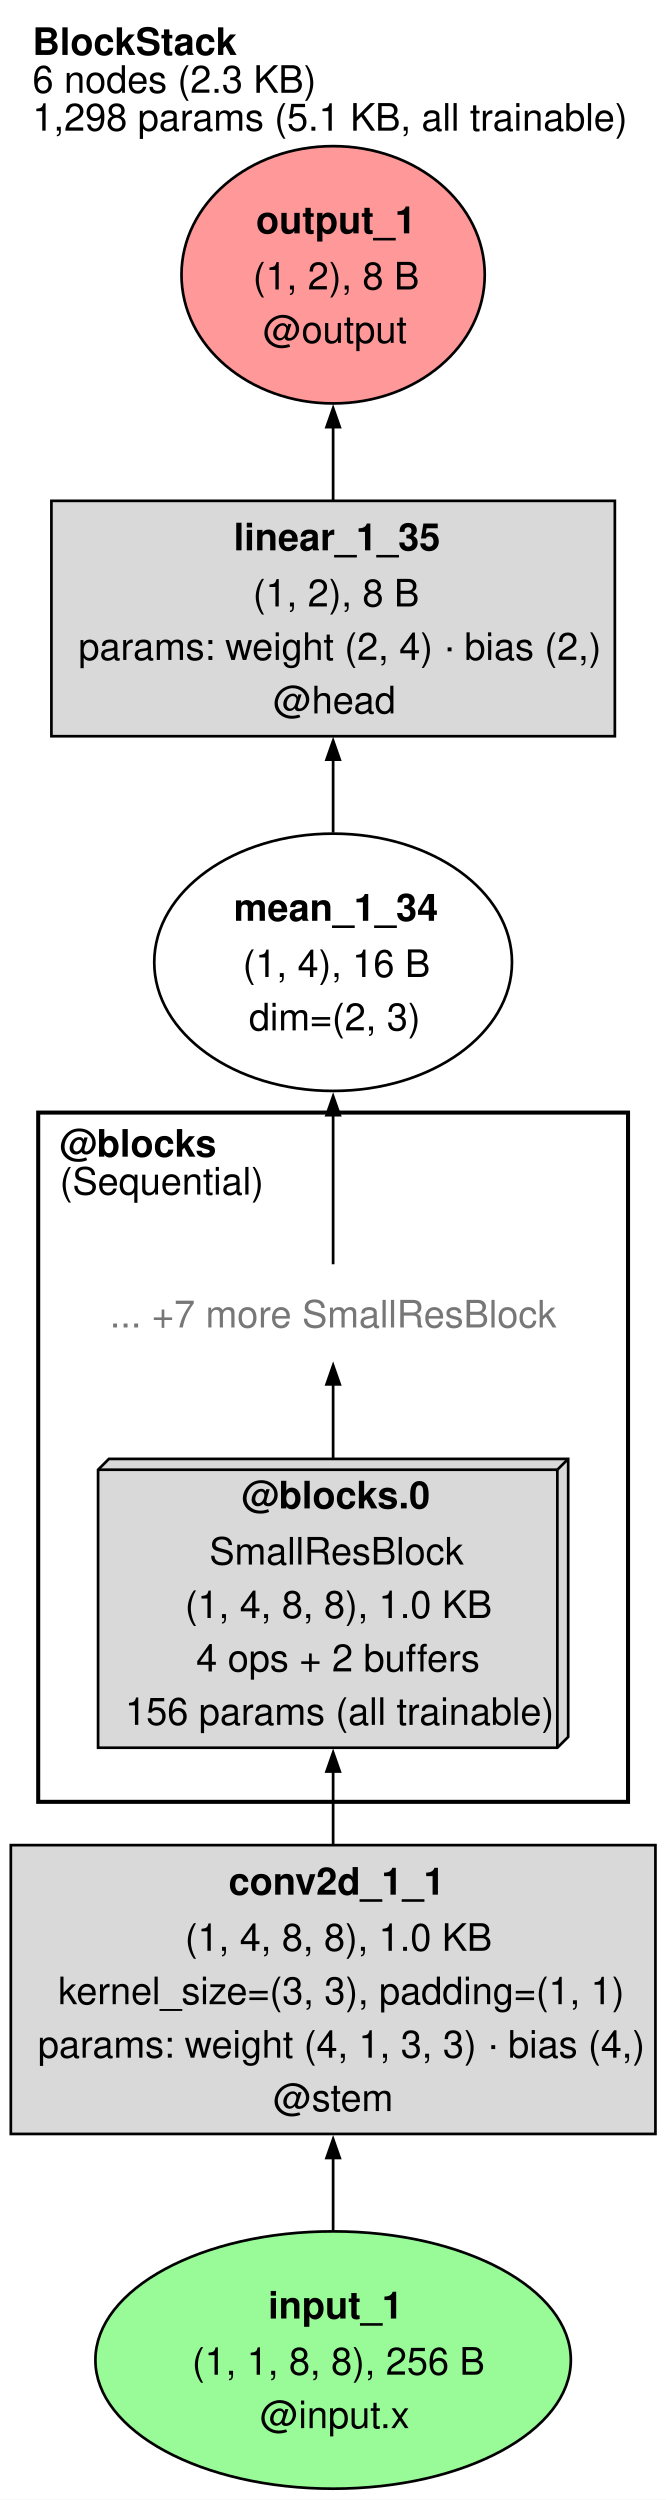
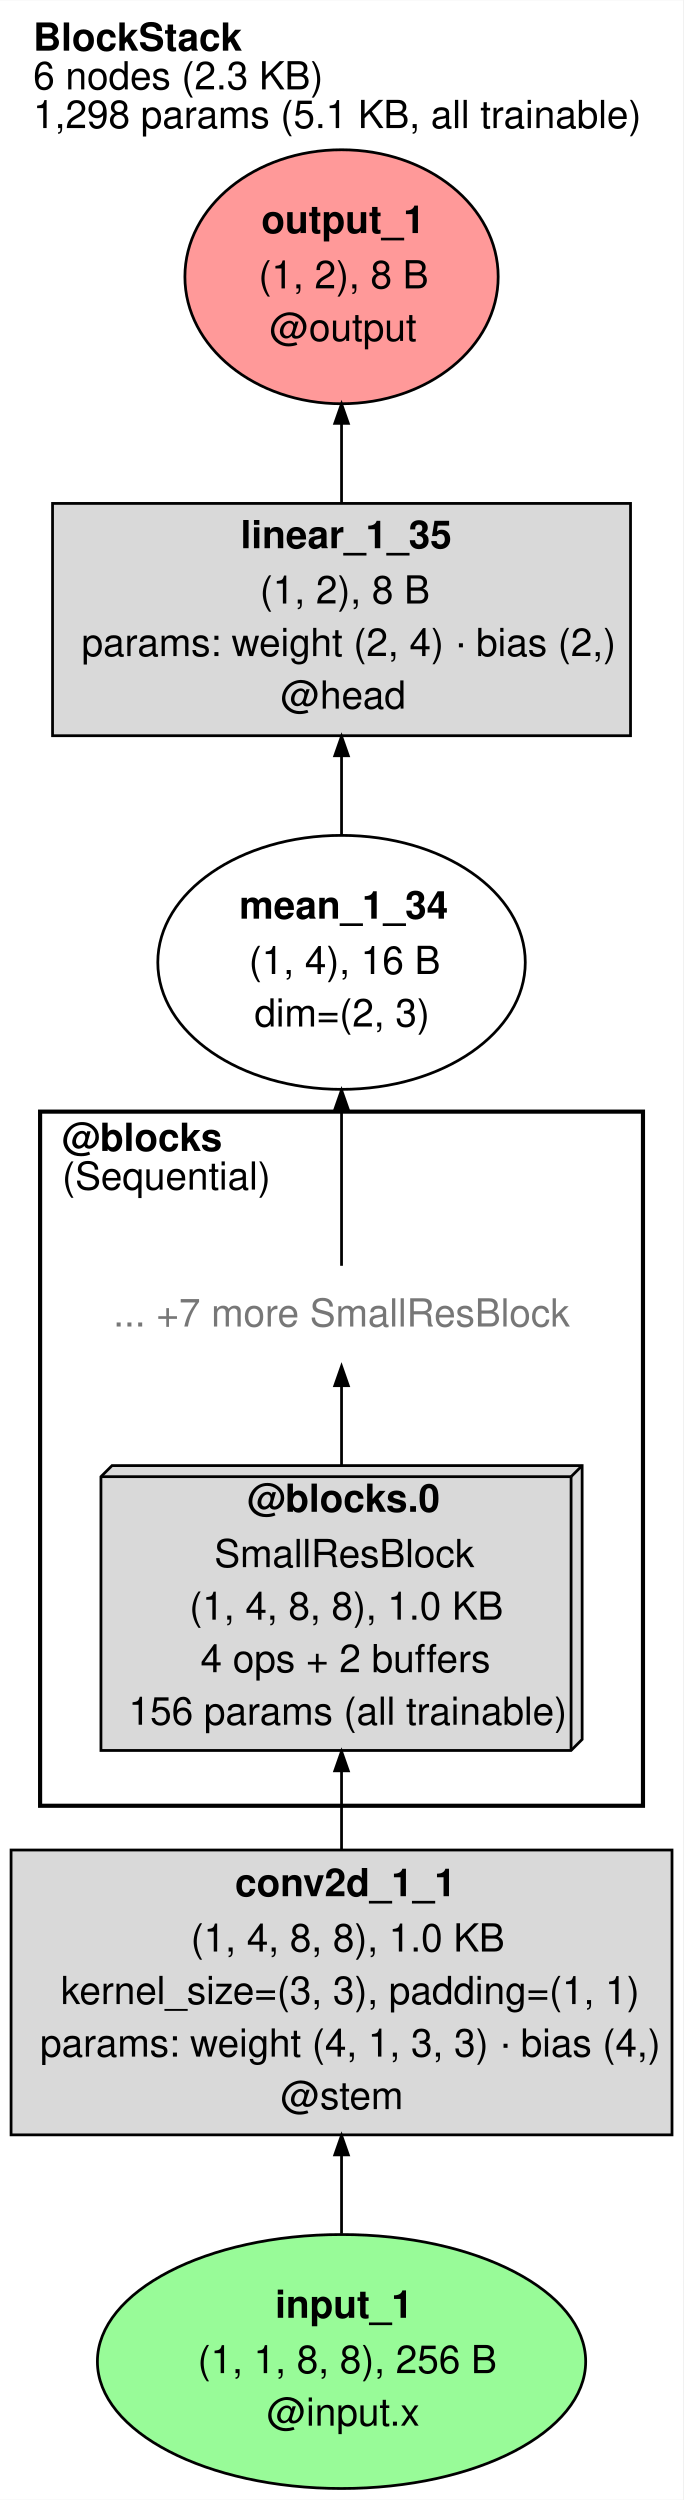
- <svg xmlns="http://www.w3.org/2000/svg" width="246pt" height="924pt" viewBox="0.00 0.00 246.00 924.00">
-   <g id="graph0" class="graph" transform="scale(1 1) rotate(0) translate(4 919.82)">
-     <polygon fill="white" stroke="none" points="-4,4 -4,-919.82 242.25,-919.82 242.25,4 -4,4" />
-     <text xml:space="preserve" text-anchor="start" x="8" y="-899.52" font-family="Helvetica,sans-Serif" font-weight="bold" font-size="14.00">BlockStack</text>
-     <text xml:space="preserve" text-anchor="start" x="8" y="-885.52" font-family="Helvetica,sans-Serif" font-size="14.00">6 nodes (2.3 KB)</text>
-     <text xml:space="preserve" text-anchor="start" x="8" y="-871.52" font-family="Helvetica,sans-Serif" font-size="14.00">1,298 params (5.1 KB, all trainable)</text>
+ <svg xmlns="http://www.w3.org/2000/svg" width="247pt" height="904pt" viewBox="0.00 0.00 247.00 903.77">
+   <g id="graph0" class="graph" transform="scale(1 1) rotate(0) translate(4 899.77)">
+     <polygon fill="white" stroke="transparent" points="-4,4 -4,-899.77 243,-899.77 243,4 -4,4" />
+     <text text-anchor="start" x="8" y="-881.57" font-family="Helvetica,sans-Serif" font-weight="bold" font-size="14.00">BlockStack</text>
+     <text text-anchor="start" x="8" y="-867.57" font-family="Helvetica,sans-Serif" font-size="14.00">6 nodes (2.3 KB)</text>
+     <text text-anchor="start" x="8" y="-853.57" font-family="Helvetica,sans-Serif" font-size="14.00">1,298 params (5.1 KB, all trainable)</text>
    <g id="clust2" class="cluster">
-       <polygon fill="white" stroke="black" stroke-width="1.5" points="10.12,-253.86 10.12,-508.61 228.12,-508.61 228.12,-253.86 10.12,-253.86" />
-       <text xml:space="preserve" text-anchor="start" x="18.12" y="-492.31" font-family="Helvetica,sans-Serif" font-weight="bold" font-size="14.00">@blocks</text>
-       <text xml:space="preserve" text-anchor="start" x="18.12" y="-478.31" font-family="Helvetica,sans-Serif" font-size="14.00">(Sequential)</text>
+       <polygon fill="white" stroke="black" stroke-width="1.5" points="10.5,-246.92 10.5,-497.92 228.5,-497.92 228.5,-246.92 10.5,-246.92" />
+       <text text-anchor="start" x="18.5" y="-483.72" font-family="Helvetica,sans-Serif" font-weight="bold" font-size="14.00">@blocks</text>
+       <text text-anchor="start" x="18.5" y="-469.72" font-family="Helvetica,sans-Serif" font-size="14.00">(Sequential)</text>
    </g>
    <g id="node1" class="node">
-       <ellipse fill="#98fb98" stroke="black" cx="119.12" cy="-47.55" rx="87.86" ry="47.55" />
-       <text xml:space="preserve" text-anchor="start" x="95.12" y="-62.88" font-family="Helvetica,sans-Serif" font-weight="bold" font-size="14.00">input_1</text>
-       <text xml:space="preserve" text-anchor="start" x="67" y="-42.13" font-family="Helvetica,sans-Serif" font-size="14.00">(1, 1, 8, 8), 256 B</text>
-       <text xml:space="preserve" text-anchor="start" x="92.12" y="-22.38" font-family="Helvetica,sans-Serif" font-size="14.00">@input.x</text>
+       <ellipse fill="#98fb98" stroke="black" cx="119.5" cy="-45.96" rx="88.28" ry="45.92" />
+       <text text-anchor="start" x="95.5" y="-61.76" font-family="Helvetica,sans-Serif" font-weight="bold" font-size="14.00">input_1</text>
+       <text text-anchor="start" x="67.5" y="-41.76" font-family="Helvetica,sans-Serif" font-size="14.00">(1, 1, 8, 8), 256 B</text>
+       <text text-anchor="start" x="92.5" y="-22.76" font-family="Helvetica,sans-Serif" font-size="14.00">@input.x</text>
    </g>
    <g id="node2" class="node">
-       <polygon fill="#d9d9d9" stroke="black" points="238.25,-237.86 0,-237.86 0,-131.11 238.25,-131.11 238.25,-237.86" />
-       <text xml:space="preserve" text-anchor="start" x="80.5" y="-219.56" font-family="Helvetica,sans-Serif" font-weight="bold" font-size="14.00">conv2d_1_1</text>
-       <text xml:space="preserve" text-anchor="start" x="64.38" y="-198.81" font-family="Helvetica,sans-Serif" font-size="14.00">(1, 4, 8, 8), 1.0 KB</text>
-       <text xml:space="preserve" text-anchor="start" x="17.5" y="-179.06" font-family="Helvetica,sans-Serif" font-size="14.00">kernel_size=(3, 3), padding=(1, 1)</text>
-       <text xml:space="preserve" text-anchor="start" x="10" y="-159.31" font-family="Helvetica,sans-Serif" font-size="14.00">params: weight (4, 1, 3, 3) · bias (4,)</text>
-       <text xml:space="preserve" text-anchor="start" x="97" y="-139.56" font-family="Helvetica,sans-Serif" font-size="14.00">@stem</text>
+       <polygon fill="#d9d9d9" stroke="black" points="239,-230.92 0,-230.92 0,-127.92 239,-127.92 239,-230.92" />
+       <text text-anchor="start" x="81" y="-214.22" font-family="Helvetica,sans-Serif" font-weight="bold" font-size="14.00">conv2d_1_1</text>
+       <text text-anchor="start" x="65" y="-194.22" font-family="Helvetica,sans-Serif" font-size="14.00">(1, 4, 8, 8), 1.0 KB</text>
+       <text text-anchor="start" x="18" y="-175.22" font-family="Helvetica,sans-Serif" font-size="14.00">kernel_size=(3, 3), padding=(1, 1)</text>
+       <text text-anchor="start" x="10.5" y="-156.22" font-family="Helvetica,sans-Serif" font-size="14.00">params: weight (4, 1, 3, 3) · bias (4,)</text>
+       <text text-anchor="start" x="97.5" y="-137.22" font-family="Helvetica,sans-Serif" font-size="14.00">@stem</text>
    </g>
    <g id="edge1" class="edge">
-       <path fill="none" stroke="black" d="M119.12,-95.37C119.12,-104.11 119.12,-113.36 119.12,-122.46" />
-       <polygon fill="black" stroke="black" points="116.68,-122.23 119.13,-129.23 121.58,-122.23 116.68,-122.23" />
+       <path fill="none" stroke="black" d="M119.5,-92.2C119.5,-101.32 119.5,-111.02 119.5,-120.5" />
+       <polygon fill="black" stroke="black" points="117.05,-120.69 119.5,-127.69 121.95,-120.69 117.05,-120.69" />
    </g>
    <g id="node3" class="node">
-       <polygon fill="#d9d9d9" stroke="black" points="206,-380.61 36.25,-380.61 32.25,-376.61 32.25,-273.86 202,-273.86 206,-277.86 206,-380.61" />
-       <polyline fill="none" stroke="black" points="202,-376.61 32.25,-376.61" />
-       <polyline fill="none" stroke="black" points="202,-376.61 202,-273.86" />
-       <polyline fill="none" stroke="black" points="202,-376.61 206,-380.61" />
-       <text xml:space="preserve" text-anchor="start" x="85.38" y="-362.31" font-family="Helvetica,sans-Serif" font-weight="bold" font-size="14.00">@blocks.0</text>
-       <text xml:space="preserve" text-anchor="start" x="73.38" y="-341.56" font-family="Helvetica,sans-Serif" font-size="14.00">SmallResBlock</text>
-       <text xml:space="preserve" text-anchor="start" x="64.38" y="-321.81" font-family="Helvetica,sans-Serif" font-size="14.00">(1, 4, 8, 8), 1.0 KB</text>
-       <text xml:space="preserve" text-anchor="start" x="68.5" y="-302.06" font-family="Helvetica,sans-Serif" font-size="14.00">4 ops + 2 buffers</text>
-       <text xml:space="preserve" text-anchor="start" x="42.25" y="-282.31" font-family="Helvetica,sans-Serif" font-size="14.00">156 params (all trainable)</text>
+       <polygon fill="#d9d9d9" stroke="black" points="206.5,-369.92 36.5,-369.92 32.5,-365.92 32.5,-266.92 202.5,-266.92 206.5,-270.92 206.5,-369.92" />
+       <polyline fill="none" stroke="black" points="202.5,-365.92 32.5,-365.92 " />
+       <polyline fill="none" stroke="black" points="202.5,-365.92 202.5,-266.92 " />
+       <polyline fill="none" stroke="black" points="202.5,-365.92 206.5,-369.92 " />
+       <text text-anchor="start" x="85.5" y="-353.22" font-family="Helvetica,sans-Serif" font-weight="bold" font-size="14.00">@blocks.0</text>
+       <text text-anchor="start" x="73.5" y="-333.22" font-family="Helvetica,sans-Serif" font-size="14.00">SmallResBlock</text>
+       <text text-anchor="start" x="64.5" y="-314.22" font-family="Helvetica,sans-Serif" font-size="14.00">(1, 4, 8, 8), 1.0 KB</text>
+       <text text-anchor="start" x="68.5" y="-295.22" font-family="Helvetica,sans-Serif" font-size="14.00">4 ops + 2 buffers</text>
+       <text text-anchor="start" x="42.5" y="-276.22" font-family="Helvetica,sans-Serif" font-size="14.00">156 params (all trainable)</text>
    </g>
    <g id="edge2" class="edge">
-       <path fill="none" stroke="black" d="M119.12,-238.29C119.12,-247.04 119.12,-256.18 119.12,-265.11" />
-       <polygon fill="black" stroke="black" points="116.68,-265.08 119.13,-272.08 121.58,-265.08 116.68,-265.08" />
+       <path fill="none" stroke="black" d="M119.5,-231.05C119.5,-240.28 119.5,-249.98 119.5,-259.41" />
+       <polygon fill="black" stroke="black" points="117.05,-259.55 119.5,-266.55 121.95,-259.55 117.05,-259.55" />
    </g>
    <g id="node4" class="node">
-       <text xml:space="preserve" text-anchor="middle" x="119.12" y="-429.18" font-family="Helvetica,sans-Serif" font-size="14.00" fill="#777777">... +7 more SmallResBlock</text>
+       <text text-anchor="middle" x="119.5" y="-420.22" font-family="Helvetica,sans-Serif" font-size="14.00" fill="#777777">... +7 more SmallResBlock</text>
    </g>
    <g id="edge6" class="edge">
-       <path fill="none" stroke="black" d="M119.12,-380.92C119.12,-390.44 119.12,-399.96 119.12,-408.24" />
-       <polygon fill="black" stroke="black" points="116.68,-408.16 119.13,-415.16 121.58,-408.16 116.68,-408.16" />
+       <path fill="none" stroke="black" d="M119.5,-369.96C119.5,-379.96 119.5,-390.02 119.5,-398.65" />
+       <polygon fill="black" stroke="black" points="117.05,-398.83 119.5,-405.83 121.95,-398.83 117.05,-398.83" />
    </g>
    <g id="node5" class="node">
-       <ellipse fill="white" stroke="black" cx="119.12" cy="-564.16" rx="66.11" ry="47.55" />
-       <text xml:space="preserve" text-anchor="start" x="82.38" y="-579.48" font-family="Helvetica,sans-Serif" font-weight="bold" font-size="14.00">mean_1_34</text>
-       <text xml:space="preserve" text-anchor="start" x="85.75" y="-558.73" font-family="Helvetica,sans-Serif" font-size="14.00">(1, 4), 16 B</text>
-       <text xml:space="preserve" text-anchor="start" x="88" y="-538.98" font-family="Helvetica,sans-Serif" font-size="14.00">dim=(2, 3)</text>
+       <ellipse fill="white" stroke="black" cx="119.5" cy="-551.89" rx="66.44" ry="45.92" />
+       <text text-anchor="start" x="82.5" y="-567.69" font-family="Helvetica,sans-Serif" font-weight="bold" font-size="14.00">mean_1_34</text>
+       <text text-anchor="start" x="86" y="-547.69" font-family="Helvetica,sans-Serif" font-size="14.00">(1, 4), 16 B</text>
+       <text text-anchor="start" x="88" y="-528.69" font-family="Helvetica,sans-Serif" font-size="14.00">dim=(2, 3)</text>
    </g>
    <g id="edge3" class="edge">
-       <path fill="none" stroke="black" d="M119.12,-452.54C119.12,-466.72 119.12,-487.76 119.12,-507.71" />
-       <polygon fill="black" stroke="black" points="116.68,-507.65 119.13,-514.65 121.58,-507.65 116.68,-507.65" />
+       <path fill="none" stroke="black" d="M119.5,-442.17C119.5,-456.76 119.5,-478.45 119.5,-498.62" />
+       <polygon fill="black" stroke="black" points="117.05,-498.68 119.5,-505.68 121.95,-498.68 117.05,-498.68" />
    </g>
    <g id="node6" class="node">
-       <polygon fill="#d9d9d9" stroke="black" points="223.25,-734.71 15,-734.71 15,-647.71 223.25,-647.71 223.25,-734.71" />
-       <text xml:space="preserve" text-anchor="start" x="82.38" y="-716.41" font-family="Helvetica,sans-Serif" font-weight="bold" font-size="14.00">linear_1_35</text>
-       <text xml:space="preserve" text-anchor="start" x="89.5" y="-695.66" font-family="Helvetica,sans-Serif" font-size="14.00">(1, 2), 8 B</text>
-       <text xml:space="preserve" text-anchor="start" x="25" y="-675.91" font-family="Helvetica,sans-Serif" font-size="14.00">params: weight (2, 4) · bias (2,)</text>
-       <text xml:space="preserve" text-anchor="start" x="97" y="-656.16" font-family="Helvetica,sans-Serif" font-size="14.00">@head</text>
+       <polygon fill="#d9d9d9" stroke="black" points="224,-717.85 15,-717.85 15,-633.85 224,-633.85 224,-717.85" />
+       <text text-anchor="start" x="83" y="-701.65" font-family="Helvetica,sans-Serif" font-weight="bold" font-size="14.00">linear_1_35</text>
+       <text text-anchor="start" x="90" y="-681.65" font-family="Helvetica,sans-Serif" font-size="14.00">(1, 2), 8 B</text>
+       <text text-anchor="start" x="25.5" y="-662.65" font-family="Helvetica,sans-Serif" font-size="14.00">params: weight (2, 4) · bias (2,)</text>
+       <text text-anchor="start" x="97.5" y="-643.65" font-family="Helvetica,sans-Serif" font-size="14.00">@head</text>
    </g>
    <g id="edge4" class="edge">
-       <path fill="none" stroke="black" d="M119.12,-612.08C119.12,-620.9 119.12,-630.17 119.12,-639.11" />
-       <polygon fill="black" stroke="black" points="116.68,-639.05 119.13,-646.05 121.58,-639.05 116.68,-639.05" />
+       <path fill="none" stroke="black" d="M119.5,-597.95C119.5,-607.25 119.5,-617.09 119.5,-626.5" />
+       <polygon fill="black" stroke="black" points="117.05,-626.6 119.5,-633.6 121.95,-626.6 117.05,-626.6" />
    </g>
    <g id="node7" class="node">
-       <ellipse fill="#ff9999" stroke="black" cx="119.12" cy="-818.26" rx="56.04" ry="47.55" />
-       <text xml:space="preserve" text-anchor="start" x="90.62" y="-833.59" font-family="Helvetica,sans-Serif" font-weight="bold" font-size="14.00">output_1</text>
-       <text xml:space="preserve" text-anchor="start" x="89.5" y="-812.84" font-family="Helvetica,sans-Serif" font-size="14.00">(1, 2), 8 B</text>
-       <text xml:space="preserve" text-anchor="start" x="93.25" y="-793.09" font-family="Helvetica,sans-Serif" font-size="14.00">@output</text>
+       <ellipse fill="#ff9999" stroke="black" cx="119.5" cy="-799.81" rx="56.64" ry="45.92" />
+       <text text-anchor="start" x="90.5" y="-815.61" font-family="Helvetica,sans-Serif" font-weight="bold" font-size="14.00">output_1</text>
+       <text text-anchor="start" x="89.5" y="-795.61" font-family="Helvetica,sans-Serif" font-size="14.00">(1, 2), 8 B</text>
+       <text text-anchor="start" x="93.5" y="-776.61" font-family="Helvetica,sans-Serif" font-size="14.00">@output</text>
    </g>
    <g id="edge5" class="edge">
-       <path fill="none" stroke="black" d="M119.12,-734.9C119.12,-743.67 119.12,-753.03 119.12,-762.17" />
-       <polygon fill="black" stroke="black" points="116.68,-761.97 119.13,-768.97 121.58,-761.97 116.68,-761.97" />
+       <path fill="none" stroke="black" d="M119.5,-718.14C119.5,-727.28 119.5,-737.08 119.5,-746.59" />
+       <polygon fill="black" stroke="black" points="117.05,-746.8 119.5,-753.8 121.95,-746.8 117.05,-746.8" />
    </g>
  </g>
</svg>
